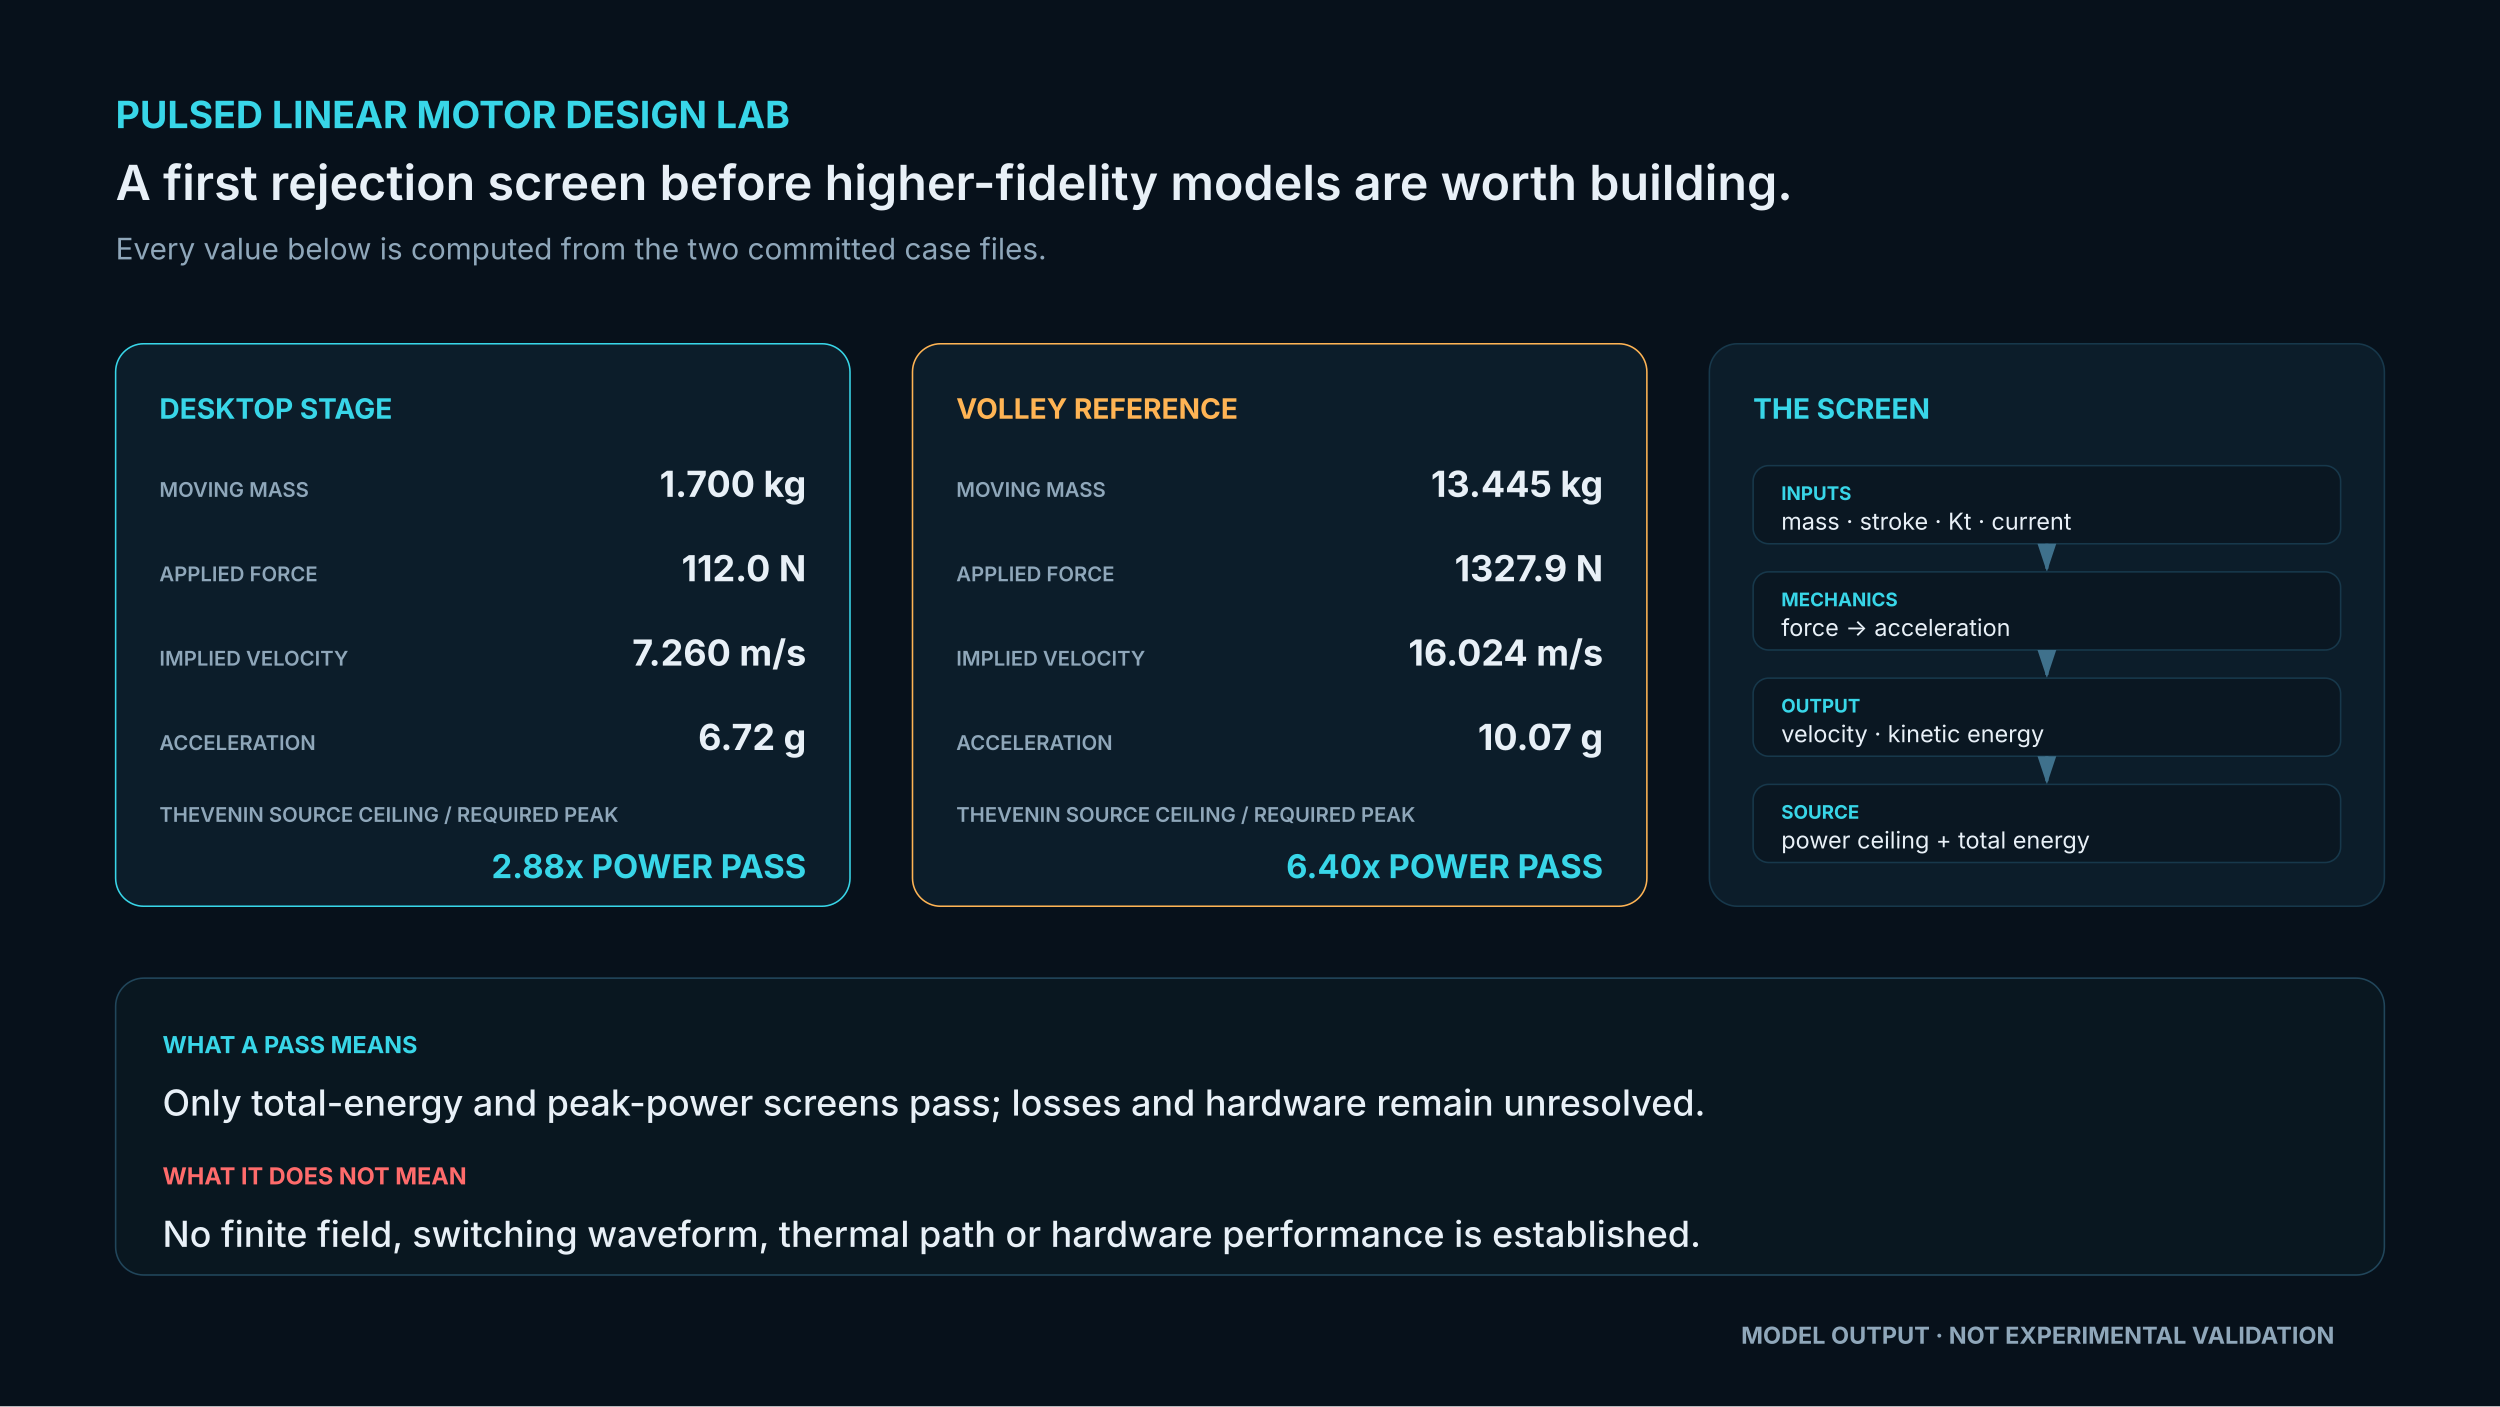
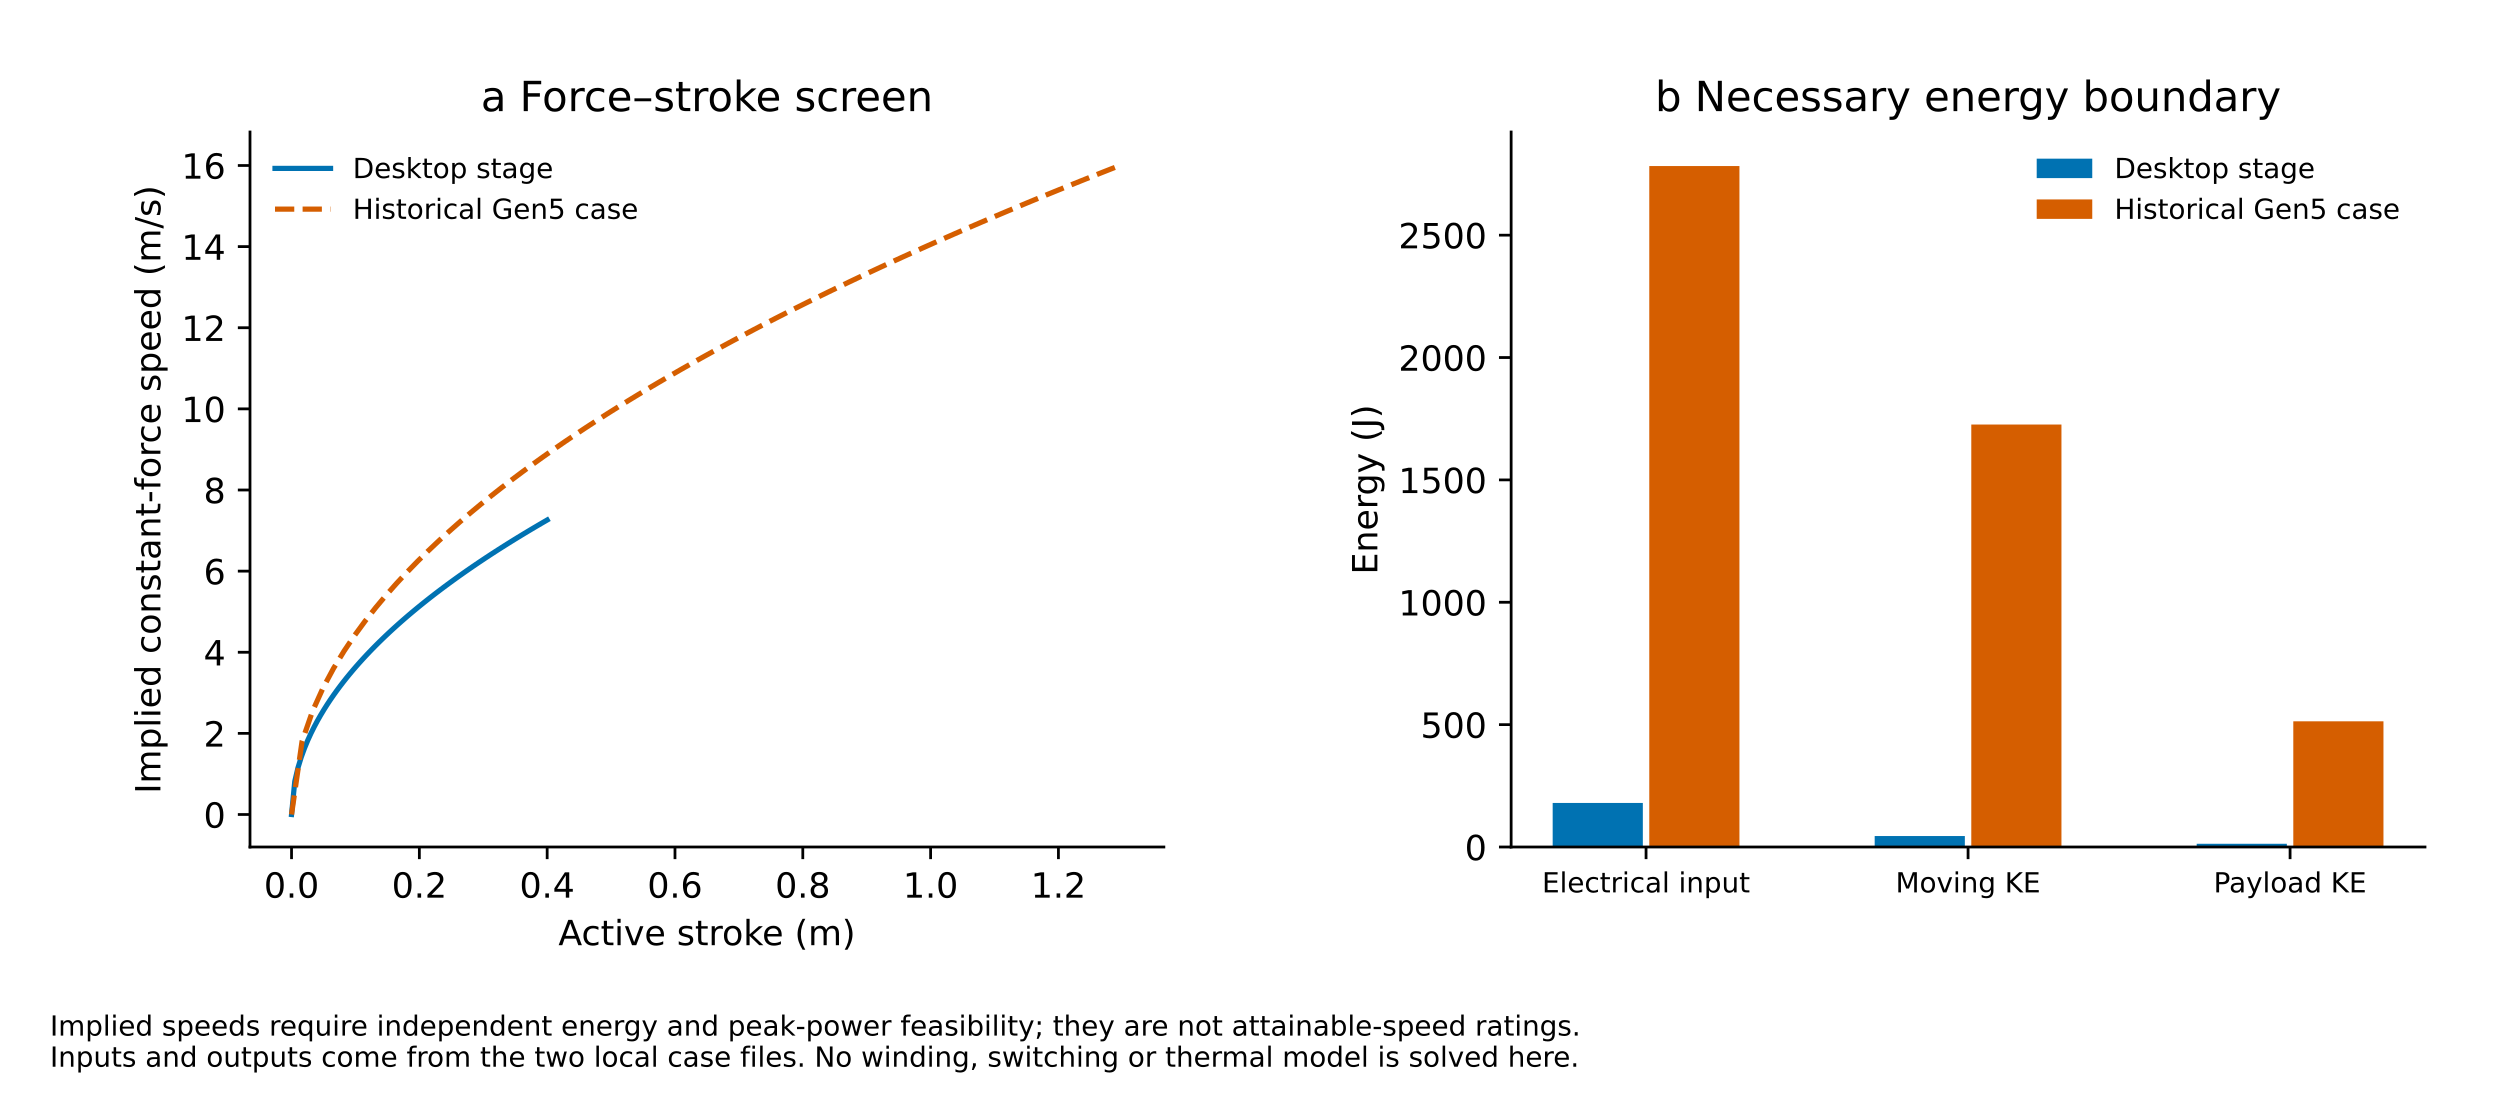
- <svg xmlns="http://www.w3.org/2000/svg" width="1600" height="900" viewBox="0 0 1600 900">
-   <rect width="1600" height="900" fill="#07111b" />
+ <svg xmlns="http://www.w3.org/2000/svg" xmlns:xlink="http://www.w3.org/1999/xlink" width="720pt" height="316.8pt" viewBox="0 0 720 316.8" version="1.1">
  <defs>
-     <marker id="arrow" markerWidth="10" markerHeight="10" refX="8" refY="3" orient="auto" markerUnits="strokeWidth">
-       <path d="M0,0 L0,6 L9,3 z" fill="#3f718c" />
-     </marker>
+     <style type="text/css">*{stroke-linejoin: round; stroke-linecap: butt}</style>
  </defs>
-   <text x="74" y="82" fill="#38d6e8" font-family="Inter,Segoe UI,sans-serif" font-size="24" font-weight="700" text-anchor="start">PULSED LINEAR MOTOR DESIGN LAB</text>
-   <text x="74" y="128" fill="#e8f0f7" font-family="Inter,Segoe UI,sans-serif" font-size="31" font-weight="600" text-anchor="start">A first rejection screen before higher-fidelity models are worth building.</text>
-   <text x="74" y="166" fill="#8fa7ba" font-family="Inter,Segoe UI,sans-serif" font-size="19" font-weight="400" text-anchor="start">Every value below is computed from the two committed case files.</text>
-   <rect x="74" y="220" width="470" height="360" rx="18" fill="#0c1d2a" stroke="#38d6e8" />
-   <text x="102" y="268" fill="#38d6e8" font-family="Inter,Segoe UI,sans-serif" font-size="18" font-weight="700" text-anchor="start">DESKTOP STAGE</text>
-   <text x="102" y="318" fill="#8fa7ba" font-family="Inter,Segoe UI,sans-serif" font-size="13" font-weight="600" text-anchor="start">MOVING MASS</text>
-   <text x="516" y="318" fill="#e8f0f7" font-family="Inter,Segoe UI,sans-serif" font-size="23" font-weight="650" text-anchor="end">1.700 kg</text>
-   <text x="102" y="372" fill="#8fa7ba" font-family="Inter,Segoe UI,sans-serif" font-size="13" font-weight="600" text-anchor="start">APPLIED FORCE</text>
-   <text x="516" y="372" fill="#e8f0f7" font-family="Inter,Segoe UI,sans-serif" font-size="23" font-weight="650" text-anchor="end">112.0 N</text>
-   <text x="102" y="426" fill="#8fa7ba" font-family="Inter,Segoe UI,sans-serif" font-size="13" font-weight="600" text-anchor="start">IMPLIED VELOCITY</text>
-   <text x="516" y="426" fill="#e8f0f7" font-family="Inter,Segoe UI,sans-serif" font-size="23" font-weight="650" text-anchor="end">7.260 m/s</text>
-   <text x="102" y="480" fill="#8fa7ba" font-family="Inter,Segoe UI,sans-serif" font-size="13" font-weight="600" text-anchor="start">ACCELERATION</text>
-   <text x="516" y="480" fill="#e8f0f7" font-family="Inter,Segoe UI,sans-serif" font-size="23" font-weight="650" text-anchor="end">6.72 g</text>
-   <text x="102" y="526" fill="#8fa7ba" font-family="Inter,Segoe UI,sans-serif" font-size="13" font-weight="600" text-anchor="start">THEVENIN SOURCE CEILING / REQUIRED PEAK</text>
-   <text x="516" y="562" fill="#38d6e8" font-family="Inter,Segoe UI,sans-serif" font-size="21" font-weight="700" text-anchor="end">2.88x  POWER PASS</text>
-   <rect x="584" y="220" width="470" height="360" rx="18" fill="#0c1d2a" stroke="#ffb454" />
-   <text x="612" y="268" fill="#ffb454" font-family="Inter,Segoe UI,sans-serif" font-size="18" font-weight="700" text-anchor="start">VOLLEY REFERENCE</text>
-   <text x="612" y="318" fill="#8fa7ba" font-family="Inter,Segoe UI,sans-serif" font-size="13" font-weight="600" text-anchor="start">MOVING MASS</text>
-   <text x="1026" y="318" fill="#e8f0f7" font-family="Inter,Segoe UI,sans-serif" font-size="23" font-weight="650" text-anchor="end">13.445 kg</text>
-   <text x="612" y="372" fill="#8fa7ba" font-family="Inter,Segoe UI,sans-serif" font-size="13" font-weight="600" text-anchor="start">APPLIED FORCE</text>
-   <text x="1026" y="372" fill="#e8f0f7" font-family="Inter,Segoe UI,sans-serif" font-size="23" font-weight="650" text-anchor="end">1327.9 N</text>
-   <text x="612" y="426" fill="#8fa7ba" font-family="Inter,Segoe UI,sans-serif" font-size="13" font-weight="600" text-anchor="start">IMPLIED VELOCITY</text>
-   <text x="1026" y="426" fill="#e8f0f7" font-family="Inter,Segoe UI,sans-serif" font-size="23" font-weight="650" text-anchor="end">16.024 m/s</text>
-   <text x="612" y="480" fill="#8fa7ba" font-family="Inter,Segoe UI,sans-serif" font-size="13" font-weight="600" text-anchor="start">ACCELERATION</text>
-   <text x="1026" y="480" fill="#e8f0f7" font-family="Inter,Segoe UI,sans-serif" font-size="23" font-weight="650" text-anchor="end">10.07 g</text>
-   <text x="612" y="526" fill="#8fa7ba" font-family="Inter,Segoe UI,sans-serif" font-size="13" font-weight="600" text-anchor="start">THEVENIN SOURCE CEILING / REQUIRED PEAK</text>
-   <text x="1026" y="562" fill="#38d6e8" font-family="Inter,Segoe UI,sans-serif" font-size="21" font-weight="700" text-anchor="end">6.40x  POWER PASS</text>
-   <rect x="1094" y="220" width="432" height="360" rx="18" fill="#0c1d2a" stroke="#17384b" />
-   <text x="1122" y="268" fill="#38d6e8" font-family="Inter,Segoe UI,sans-serif" font-size="18" font-weight="700" text-anchor="start">THE SCREEN</text>
-   <rect x="1122" y="298" width="376" height="50" rx="10" fill="#0a1722" stroke="#17384b" />
-   <text x="1140" y="320" fill="#38d6e8" font-family="Inter,Segoe UI,sans-serif" font-size="12" font-weight="700" text-anchor="start">INPUTS</text>
-   <text x="1140" y="339" fill="#e8f0f7" font-family="Inter,Segoe UI,sans-serif" font-size="15" font-weight="400" text-anchor="start">mass · stroke · Kt · current</text>
-   <line x1="1310" y1="348" x2="1310" y2="364" stroke="#3f718c" stroke-width="2" marker-end="url(#arrow)" />
-   <rect x="1122" y="366" width="376" height="50" rx="10" fill="#0a1722" stroke="#17384b" />
-   <text x="1140" y="388" fill="#38d6e8" font-family="Inter,Segoe UI,sans-serif" font-size="12" font-weight="700" text-anchor="start">MECHANICS</text>
-   <text x="1140" y="407" fill="#e8f0f7" font-family="Inter,Segoe UI,sans-serif" font-size="15" font-weight="400" text-anchor="start">force → acceleration</text>
-   <line x1="1310" y1="416" x2="1310" y2="432" stroke="#3f718c" stroke-width="2" marker-end="url(#arrow)" />
-   <rect x="1122" y="434" width="376" height="50" rx="10" fill="#0a1722" stroke="#17384b" />
-   <text x="1140" y="456" fill="#38d6e8" font-family="Inter,Segoe UI,sans-serif" font-size="12" font-weight="700" text-anchor="start">OUTPUT</text>
-   <text x="1140" y="475" fill="#e8f0f7" font-family="Inter,Segoe UI,sans-serif" font-size="15" font-weight="400" text-anchor="start">velocity · kinetic energy</text>
-   <line x1="1310" y1="484" x2="1310" y2="500" stroke="#3f718c" stroke-width="2" marker-end="url(#arrow)" />
-   <rect x="1122" y="502" width="376" height="50" rx="10" fill="#0a1722" stroke="#17384b" />
-   <text x="1140" y="524" fill="#38d6e8" font-family="Inter,Segoe UI,sans-serif" font-size="12" font-weight="700" text-anchor="start">SOURCE</text>
-   <text x="1140" y="543" fill="#e8f0f7" font-family="Inter,Segoe UI,sans-serif" font-size="15" font-weight="400" text-anchor="start">power ceiling + total energy</text>
-   <rect x="74" y="626" width="1452" height="190" rx="18" fill="#091720" stroke="#21465b" />
-   <text x="104" y="674" fill="#38d6e8" font-family="Inter,Segoe UI,sans-serif" font-size="15" font-weight="700" text-anchor="start">WHAT A PASS MEANS</text>
-   <text x="104" y="714" fill="#e8f0f7" font-family="Inter,Segoe UI,sans-serif" font-size="23" font-weight="550" text-anchor="start">Only total-energy and peak-power screens pass; losses and hardware remain unresolved.</text>
-   <text x="104" y="758" fill="#ff6b6b" font-family="Inter,Segoe UI,sans-serif" font-size="15" font-weight="700" text-anchor="start">WHAT IT DOES NOT MEAN</text>
-   <text x="104" y="798" fill="#e8f0f7" font-family="Inter,Segoe UI,sans-serif" font-size="23" font-weight="550" text-anchor="start">No finite field, switching waveform, thermal path or hardware performance is established.</text>
-   <text x="1494" y="860" fill="#8fa7ba" font-family="Inter,Segoe UI,sans-serif" font-size="15" font-weight="650" text-anchor="end">MODEL OUTPUT · NOT EXPERIMENTAL VALIDATION</text>
+   <g id="figure_1">
+     <g id="patch_1">
+       <path d="M 0 316.8 L 720 316.8 L 720 0 L 0 0 z " style="fill: #ffffff" />
+     </g>
+     <g id="axes_1">
+       <g id="patch_2">
+         <path d="M 72 243.936 L 335.193 243.936 L 335.193 38.016 L 72 38.016 z " style="fill: #ffffff" />
+       </g>
+       <g id="matplotlib.axis_1">
+         <g id="xtick_1">
+           <g id="line2d_1">
+             <defs>
+               <path id="m3ff86016a6" d="M 0 0 L 0 3.5 " style="stroke: #000000; stroke-width: 0.8" />
+             </defs>
+             <g>
+               <use xlink:href="#m3ff86016a6" x="83.963" y="243.936" style="stroke: #000000; stroke-width: 0.8" />
+             </g>
+           </g>
+           <g id="text_1">
+             <text style="font-size: 10px; font-family: 'DejaVu Sans'; text-anchor: middle" x="83.963" y="258.534" transform="rotate(-0 83.96333 258.5344)">0.0</text>
+           </g>
+         </g>
+         <g id="xtick_2">
+           <g id="line2d_2">
+             <g>
+               <use xlink:href="#m3ff86016a6" x="120.774" y="243.936" style="stroke: #000000; stroke-width: 0.8" />
+             </g>
+           </g>
+           <g id="text_2">
+             <text style="font-size: 10px; font-family: 'DejaVu Sans'; text-anchor: middle" x="120.774" y="258.534" transform="rotate(-0 120.7736 258.5344)">0.2</text>
+           </g>
+         </g>
+         <g id="xtick_3">
+           <g id="line2d_3">
+             <g>
+               <use xlink:href="#m3ff86016a6" x="157.584" y="243.936" style="stroke: #000000; stroke-width: 0.8" />
+             </g>
+           </g>
+           <g id="text_3">
+             <text style="font-size: 10px; font-family: 'DejaVu Sans'; text-anchor: middle" x="157.584" y="258.534" transform="rotate(-0 157.5838 258.5344)">0.4</text>
+           </g>
+         </g>
+         <g id="xtick_4">
+           <g id="line2d_4">
+             <g>
+               <use xlink:href="#m3ff86016a6" x="194.394" y="243.936" style="stroke: #000000; stroke-width: 0.8" />
+             </g>
+           </g>
+           <g id="text_4">
+             <text style="font-size: 10px; font-family: 'DejaVu Sans'; text-anchor: middle" x="194.394" y="258.534" transform="rotate(-0 194.3941 258.5344)">0.6</text>
+           </g>
+         </g>
+         <g id="xtick_5">
+           <g id="line2d_5">
+             <g>
+               <use xlink:href="#m3ff86016a6" x="231.204" y="243.936" style="stroke: #000000; stroke-width: 0.8" />
+             </g>
+           </g>
+           <g id="text_5">
+             <text style="font-size: 10px; font-family: 'DejaVu Sans'; text-anchor: middle" x="231.204" y="258.534" transform="rotate(-0 231.2043 258.5344)">0.8</text>
+           </g>
+         </g>
+         <g id="xtick_6">
+           <g id="line2d_6">
+             <g>
+               <use xlink:href="#m3ff86016a6" x="268.015" y="243.936" style="stroke: #000000; stroke-width: 0.8" />
+             </g>
+           </g>
+           <g id="text_6">
+             <text style="font-size: 10px; font-family: 'DejaVu Sans'; text-anchor: middle" x="268.015" y="258.534" transform="rotate(-0 268.0146 258.5344)">1.0</text>
+           </g>
+         </g>
+         <g id="xtick_7">
+           <g id="line2d_7">
+             <g>
+               <use xlink:href="#m3ff86016a6" x="304.825" y="243.936" style="stroke: #000000; stroke-width: 0.8" />
+             </g>
+           </g>
+           <g id="text_7">
+             <text style="font-size: 10px; font-family: 'DejaVu Sans'; text-anchor: middle" x="304.825" y="258.534" transform="rotate(-0 304.8248 258.5344)">1.2</text>
+           </g>
+         </g>
+         <g id="text_8">
+           <text style="font-size: 10px; font-family: 'DejaVu Sans'; text-anchor: middle" x="203.597" y="272.213" transform="rotate(-0 203.5966 272.2126)">Active stroke (m)</text>
+         </g>
+       </g>
+       <g id="matplotlib.axis_2">
+         <g id="ytick_1">
+           <g id="line2d_8">
+             <defs>
+               <path id="mac8dbd2779" d="M 0 0 L -3.5 0 " style="stroke: #000000; stroke-width: 0.8" />
+             </defs>
+             <g>
+               <use xlink:href="#mac8dbd2779" x="72" y="234.576" style="stroke: #000000; stroke-width: 0.8" />
+             </g>
+           </g>
+           <g id="text_9">
+             <text style="font-size: 10px; font-family: 'DejaVu Sans'; text-anchor: end" x="65" y="238.375" transform="rotate(-0 65 238.3752)">0</text>
+           </g>
+         </g>
+         <g id="ytick_2">
+           <g id="line2d_9">
+             <g>
+               <use xlink:href="#mac8dbd2779" x="72" y="211.212" style="stroke: #000000; stroke-width: 0.8" />
+             </g>
+           </g>
+           <g id="text_10">
+             <text style="font-size: 10px; font-family: 'DejaVu Sans'; text-anchor: end" x="65" y="215.011" transform="rotate(-0 65 215.0109)">2</text>
+           </g>
+         </g>
+         <g id="ytick_3">
+           <g id="line2d_10">
+             <g>
+               <use xlink:href="#mac8dbd2779" x="72" y="187.847" style="stroke: #000000; stroke-width: 0.8" />
+             </g>
+           </g>
+           <g id="text_11">
+             <text style="font-size: 10px; font-family: 'DejaVu Sans'; text-anchor: end" x="65" y="191.647" transform="rotate(-0 65 191.6466)">4</text>
+           </g>
+         </g>
+         <g id="ytick_4">
+           <g id="line2d_11">
+             <g>
+               <use xlink:href="#mac8dbd2779" x="72" y="164.483" style="stroke: #000000; stroke-width: 0.8" />
+             </g>
+           </g>
+           <g id="text_12">
+             <text style="font-size: 10px; font-family: 'DejaVu Sans'; text-anchor: end" x="65" y="168.282" transform="rotate(-0 65 168.2823)">6</text>
+           </g>
+         </g>
+         <g id="ytick_5">
+           <g id="line2d_12">
+             <g>
+               <use xlink:href="#mac8dbd2779" x="72" y="141.119" style="stroke: #000000; stroke-width: 0.8" />
+             </g>
+           </g>
+           <g id="text_13">
+             <text style="font-size: 10px; font-family: 'DejaVu Sans'; text-anchor: end" x="65" y="144.918" transform="rotate(-0 65 144.9181)">8</text>
+           </g>
+         </g>
+         <g id="ytick_6">
+           <g id="line2d_13">
+             <g>
+               <use xlink:href="#mac8dbd2779" x="72" y="117.755" style="stroke: #000000; stroke-width: 0.8" />
+             </g>
+           </g>
+           <g id="text_14">
+             <text style="font-size: 10px; font-family: 'DejaVu Sans'; text-anchor: end" x="65" y="121.554" transform="rotate(-0 65 121.5538)">10</text>
+           </g>
+         </g>
+         <g id="ytick_7">
+           <g id="line2d_14">
+             <g>
+               <use xlink:href="#mac8dbd2779" x="72" y="94.39" style="stroke: #000000; stroke-width: 0.8" />
+             </g>
+           </g>
+           <g id="text_15">
+             <text style="font-size: 10px; font-family: 'DejaVu Sans'; text-anchor: end" x="65" y="98.189" transform="rotate(-0 65 98.18947)">12</text>
+           </g>
+         </g>
+         <g id="ytick_8">
+           <g id="line2d_15">
+             <g>
+               <use xlink:href="#mac8dbd2779" x="72" y="71.026" style="stroke: #000000; stroke-width: 0.8" />
+             </g>
+           </g>
+           <g id="text_16">
+             <text style="font-size: 10px; font-family: 'DejaVu Sans'; text-anchor: end" x="65" y="74.825" transform="rotate(-0 65 74.82518)">14</text>
+           </g>
+         </g>
+         <g id="ytick_9">
+           <g id="line2d_16">
+             <g>
+               <use xlink:href="#mac8dbd2779" x="72" y="47.662" style="stroke: #000000; stroke-width: 0.8" />
+             </g>
+           </g>
+           <g id="text_17">
+             <text style="font-size: 10px; font-family: 'DejaVu Sans'; text-anchor: end" x="65" y="51.461" transform="rotate(-0 65 51.46089)">16</text>
+           </g>
+         </g>
+         <g id="text_18">
+           <text style="font-size: 10px; font-family: 'DejaVu Sans'; text-anchor: middle" x="46.195" y="140.976" transform="rotate(-90 46.19531 140.976)">Implied constant-force speed (m/s)</text>
+         </g>
+       </g>
+       <g id="line2d_17">
+         <path d="M 83.963 234.576 L 84.895 225.034 L 85.827 221.082 L 86.759 218.049 L 87.691 215.492 L 88.623 213.239 L 89.555 211.203 L 90.487 209.33 L 91.419 207.587 L 92.35 205.95 L 93.282 204.402 L 94.214 202.929 L 95.146 201.522 L 96.078 200.172 L 97.01 198.873 L 97.942 197.62 L 98.874 196.408 L 99.806 195.233 L 100.738 194.093 L 101.67 192.983 L 102.601 191.903 L 103.533 190.849 L 104.465 189.82 L 105.397 188.814 L 106.329 187.83 L 107.261 186.866 L 108.193 185.921 L 109.125 184.994 L 110.057 184.085 L 110.989 183.191 L 111.92 182.312 L 112.852 181.448 L 113.784 180.598 L 114.716 179.761 L 115.648 178.937 L 116.58 178.125 L 117.512 177.324 L 118.444 176.534 L 119.376 175.755 L 120.308 174.986 L 121.24 174.227 L 122.171 173.478 L 123.103 172.737 L 124.035 172.005 L 124.967 171.282 L 125.899 170.566 L 126.831 169.859 L 127.763 169.159 L 128.695 168.467 L 129.627 167.782 L 130.559 167.104 L 131.49 166.433 L 132.422 165.768 L 133.354 165.109 L 134.286 164.457 L 135.218 163.811 L 136.15 163.17 L 137.082 162.536 L 138.014 161.906 L 138.946 161.283 L 139.878 160.664 L 140.81 160.051 L 141.741 159.442 L 142.673 158.839 L 143.605 158.24 L 144.537 157.646 L 145.469 157.057 L 146.401 156.472 L 147.333 155.891 L 148.265 155.314 L 149.197 154.742 L 150.129 154.174 L 151.06 153.61 L 151.992 153.049 L 152.924 152.493 L 153.856 151.94 L 154.788 151.391 L 155.72 150.845 L 156.652 150.303 L 157.584 149.765 " clip-path="url(#pfc09ed5c54)" style="fill: none; stroke: #0072b2; stroke-width: 1.5; stroke-linecap: square" />
+       </g>
+       <g id="line2d_18">
+         <path d="M 83.963 234.576 L 86.992 213.514 L 90.021 204.79 L 93.049 198.096 L 96.078 192.453 L 99.107 187.481 L 102.135 182.986 L 105.164 178.852 L 108.193 175.005 L 111.222 171.391 L 114.25 167.973 L 117.279 164.722 L 120.308 161.616 L 123.336 158.637 L 126.365 155.771 L 129.394 153.005 L 132.422 150.329 L 135.451 147.737 L 138.48 145.219 L 141.508 142.77 L 144.537 140.385 L 147.566 138.059 L 150.595 135.788 L 153.623 133.568 L 156.652 131.395 L 159.681 129.268 L 162.709 127.182 L 165.738 125.136 L 168.767 123.128 L 171.795 121.156 L 174.824 119.217 L 177.853 117.31 L 180.881 115.433 L 183.91 113.586 L 186.939 111.767 L 189.968 109.974 L 192.996 108.206 L 196.025 106.463 L 199.054 104.743 L 202.082 103.046 L 205.111 101.37 L 208.14 99.716 L 211.168 98.081 L 214.197 96.466 L 217.226 94.869 L 220.254 93.29 L 223.283 91.729 L 226.312 90.185 L 229.341 88.657 L 232.369 87.144 L 235.398 85.648 L 238.427 84.166 L 241.455 82.698 L 244.484 81.245 L 247.513 79.805 L 250.541 78.379 L 253.57 76.965 L 256.599 75.564 L 259.627 74.175 L 262.656 72.798 L 265.685 71.433 L 268.714 70.079 L 271.742 68.736 L 274.771 67.404 L 277.8 66.083 L 280.828 64.772 L 283.857 63.47 L 286.886 62.179 L 289.914 60.897 L 292.943 59.625 L 295.972 58.362 L 299 57.107 L 302.029 55.862 L 305.058 54.625 L 308.086 53.397 L 311.115 52.177 L 314.144 50.965 L 317.173 49.761 L 320.201 48.565 L 323.23 47.376 " clip-path="url(#pfc09ed5c54)" style="fill: none; stroke-dasharray: 5.55,2.4; stroke-dashoffset: 0; stroke: #d55e00; stroke-width: 1.5" />
+       </g>
+       <g id="patch_3">
+         <path d="M 72 243.936 L 72 38.016 " style="fill: none; stroke: #000000; stroke-width: 0.8; stroke-linejoin: miter; stroke-linecap: square" />
+       </g>
+       <g id="patch_4">
+         <path d="M 72 243.936 L 335.193 243.936 " style="fill: none; stroke: #000000; stroke-width: 0.8; stroke-linejoin: miter; stroke-linecap: square" />
+       </g>
+       <g id="text_19">
+         <text style="font-size: 12px; font-family: 'DejaVu Sans'; text-anchor: middle" x="203.597" y="32.016" transform="rotate(-0 203.5966 32.016)">a  Force–stroke screen</text>
+       </g>
+       <g id="legend_1">
+         <g id="line2d_19">
+           <path d="M 79.2 48.495 L 87.2 48.495 L 95.2 48.495 " style="fill: none; stroke: #0072b2; stroke-width: 1.5; stroke-linecap: square" />
+         </g>
+         <g id="text_20">
+           <text style="font-size: 8px; font-family: 'DejaVu Sans'; text-anchor: start" x="101.6" y="51.295" transform="rotate(-0 101.6 51.29475)">Desktop stage</text>
+         </g>
+         <g id="line2d_20">
+           <path d="M 79.2 60.237 L 87.2 60.237 L 95.2 60.237 " style="fill: none; stroke-dasharray: 5.55,2.4; stroke-dashoffset: 0; stroke: #d55e00; stroke-width: 1.5" />
+         </g>
+         <g id="text_21">
+           <text style="font-size: 8px; font-family: 'DejaVu Sans'; text-anchor: start" x="101.6" y="63.037" transform="rotate(-0 101.6 63.03725)">Historical Gen5 case</text>
+         </g>
+       </g>
+     </g>
+     <g id="axes_2">
+       <g id="patch_5">
+         <path d="M 435.207 243.936 L 698.4 243.936 L 698.4 38.016 L 435.207 38.016 z " style="fill: #ffffff" />
+       </g>
+       <g id="patch_6">
+         <path d="M 447.17 243.936 L 473.137 243.936 L 473.137 231.249 L 447.17 231.249 z " clip-path="url(#pce3c950f1a)" style="fill: #0072b2" />
+       </g>
+       <g id="patch_7">
+         <path d="M 539.909 243.936 L 565.876 243.936 L 565.876 240.778 L 539.909 240.778 z " clip-path="url(#pce3c950f1a)" style="fill: #0072b2" />
+       </g>
+       <g id="patch_8">
+         <path d="M 632.648 243.936 L 658.615 243.936 L 658.615 243.007 L 632.648 243.007 z " clip-path="url(#pce3c950f1a)" style="fill: #0072b2" />
+       </g>
+       <g id="patch_9">
+         <path d="M 474.992 243.936 L 500.959 243.936 L 500.959 47.822 L 474.992 47.822 z " clip-path="url(#pce3c950f1a)" style="fill: #d55e00" />
+       </g>
+       <g id="patch_10">
+         <path d="M 567.731 243.936 L 593.698 243.936 L 593.698 122.265 L 567.731 122.265 z " clip-path="url(#pce3c950f1a)" style="fill: #d55e00" />
+       </g>
+       <g id="patch_11">
+         <path d="M 660.47 243.936 L 686.437 243.936 L 686.437 207.738 L 660.47 207.738 z " clip-path="url(#pce3c950f1a)" style="fill: #d55e00" />
+       </g>
+       <g id="matplotlib.axis_3">
+         <g id="xtick_8">
+           <g id="line2d_21">
+             <g>
+               <use xlink:href="#m3ff86016a6" x="474.064" y="243.936" style="stroke: #000000; stroke-width: 0.8" />
+             </g>
+           </g>
+           <g id="text_22">
+             <text style="font-size: 8px; font-family: 'DejaVu Sans'; text-anchor: middle" x="474.064" y="257.015" transform="rotate(-0 474.0644 257.0147)">Electrical input</text>
+           </g>
+         </g>
+         <g id="xtick_9">
+           <g id="line2d_22">
+             <g>
+               <use xlink:href="#m3ff86016a6" x="566.803" y="243.936" style="stroke: #000000; stroke-width: 0.8" />
+             </g>
+           </g>
+           <g id="text_23">
+             <text style="font-size: 8px; font-family: 'DejaVu Sans'; text-anchor: middle" x="566.803" y="257.015" transform="rotate(-0 566.8034 257.0147)">Moving KE</text>
+           </g>
+         </g>
+         <g id="xtick_10">
+           <g id="line2d_23">
+             <g>
+               <use xlink:href="#m3ff86016a6" x="659.542" y="243.936" style="stroke: #000000; stroke-width: 0.8" />
+             </g>
+           </g>
+           <g id="text_24">
+             <text style="font-size: 8px; font-family: 'DejaVu Sans'; text-anchor: middle" x="659.542" y="257.015" transform="rotate(-0 659.5424 257.0147)">Payload KE</text>
+           </g>
+         </g>
+       </g>
+       <g id="matplotlib.axis_4">
+         <g id="ytick_10">
+           <g id="line2d_24">
+             <g>
+               <use xlink:href="#mac8dbd2779" x="435.207" y="243.936" style="stroke: #000000; stroke-width: 0.8" />
+             </g>
+           </g>
+           <g id="text_25">
+             <text style="font-size: 10px; font-family: 'DejaVu Sans'; text-anchor: end" x="428.207" y="247.735" transform="rotate(-0 428.2067 247.7352)">0</text>
+           </g>
+         </g>
+         <g id="ytick_11">
+           <g id="line2d_25">
+             <g>
+               <use xlink:href="#mac8dbd2779" x="435.207" y="208.694" style="stroke: #000000; stroke-width: 0.8" />
+             </g>
+           </g>
+           <g id="text_26">
+             <text style="font-size: 10px; font-family: 'DejaVu Sans'; text-anchor: end" x="428.207" y="212.493" transform="rotate(-0 428.2067 212.4932)">500</text>
+           </g>
+         </g>
+         <g id="ytick_12">
+           <g id="line2d_26">
+             <g>
+               <use xlink:href="#mac8dbd2779" x="435.207" y="173.452" style="stroke: #000000; stroke-width: 0.8" />
+             </g>
+           </g>
+           <g id="text_27">
+             <text style="font-size: 10px; font-family: 'DejaVu Sans'; text-anchor: end" x="428.207" y="177.251" transform="rotate(-0 428.2067 177.2511)">1000</text>
+           </g>
+         </g>
+         <g id="ytick_13">
+           <g id="line2d_27">
+             <g>
+               <use xlink:href="#mac8dbd2779" x="435.207" y="138.21" style="stroke: #000000; stroke-width: 0.8" />
+             </g>
+           </g>
+           <g id="text_28">
+             <text style="font-size: 10px; font-family: 'DejaVu Sans'; text-anchor: end" x="428.207" y="142.009" transform="rotate(-0 428.2067 142.0091)">1500</text>
+           </g>
+         </g>
+         <g id="ytick_14">
+           <g id="line2d_28">
+             <g>
+               <use xlink:href="#mac8dbd2779" x="435.207" y="102.968" style="stroke: #000000; stroke-width: 0.8" />
+             </g>
+           </g>
+           <g id="text_29">
+             <text style="font-size: 10px; font-family: 'DejaVu Sans'; text-anchor: end" x="428.207" y="106.767" transform="rotate(-0 428.2067 106.767)">2000</text>
+           </g>
+         </g>
+         <g id="ytick_15">
+           <g id="line2d_29">
+             <g>
+               <use xlink:href="#mac8dbd2779" x="435.207" y="67.726" style="stroke: #000000; stroke-width: 0.8" />
+             </g>
+           </g>
+           <g id="text_30">
+             <text style="font-size: 10px; font-family: 'DejaVu Sans'; text-anchor: end" x="428.207" y="71.525" transform="rotate(-0 428.2067 71.525)">2500</text>
+           </g>
+         </g>
+         <g id="text_31">
+           <text style="font-size: 10px; font-family: 'DejaVu Sans'; text-anchor: middle" x="396.677" y="140.976" transform="rotate(-90 396.677 140.976)">Energy (J)</text>
+         </g>
+       </g>
+       <g id="patch_12">
+         <path d="M 435.207 243.936 L 435.207 38.016 " style="fill: none; stroke: #000000; stroke-width: 0.8; stroke-linejoin: miter; stroke-linecap: square" />
+       </g>
+       <g id="patch_13">
+         <path d="M 435.207 243.936 L 698.4 243.936 " style="fill: none; stroke: #000000; stroke-width: 0.8; stroke-linejoin: miter; stroke-linecap: square" />
+       </g>
+       <g id="text_32">
+         <text style="font-size: 12px; font-family: 'DejaVu Sans'; text-anchor: middle" x="566.803" y="32.016" transform="rotate(-0 566.8034 32.016)">b  Necessary energy boundary</text>
+       </g>
+       <g id="legend_2">
+         <g id="patch_14">
+           <path d="M 586.57 51.295 L 602.57 51.295 L 602.57 45.695 L 586.57 45.695 z " style="fill: #0072b2" />
+         </g>
+         <g id="text_33">
+           <text style="font-size: 8px; font-family: 'DejaVu Sans'; text-anchor: start" x="608.97" y="51.295" transform="rotate(-0 608.97 51.29475)">Desktop stage</text>
+         </g>
+         <g id="patch_15">
+           <path d="M 586.57 63.037 L 602.57 63.037 L 602.57 57.437 L 586.57 57.437 z " style="fill: #d55e00" />
+         </g>
+         <g id="text_34">
+           <text style="font-size: 8px; font-family: 'DejaVu Sans'; text-anchor: start" x="608.97" y="63.037" transform="rotate(-0 608.97 63.03725)">Historical Gen5 case</text>
+         </g>
+       </g>
+     </g>
+     <g id="text_35">
+       <text style="font-size: 8px; font-family: 'DejaVu Sans'" transform="translate(14.4 298.258)">Implied speeds require independent energy and peak-power feasibility; they are not attainable-speed ratings.</text>
+       <text style="font-size: 8px; font-family: 'DejaVu Sans'" transform="translate(14.4 307.2163)">Inputs and outputs come from the two local case files. No winding, switching or thermal model is solved here.</text>
+     </g>
+   </g>
+   <defs>
+     <clipPath id="pfc09ed5c54">
+       <rect x="72" y="38.016" width="263.193" height="205.92" />
+     </clipPath>
+     <clipPath id="pce3c950f1a">
+       <rect x="435.207" y="38.016" width="263.193" height="205.92" />
+     </clipPath>
+   </defs>
</svg>
